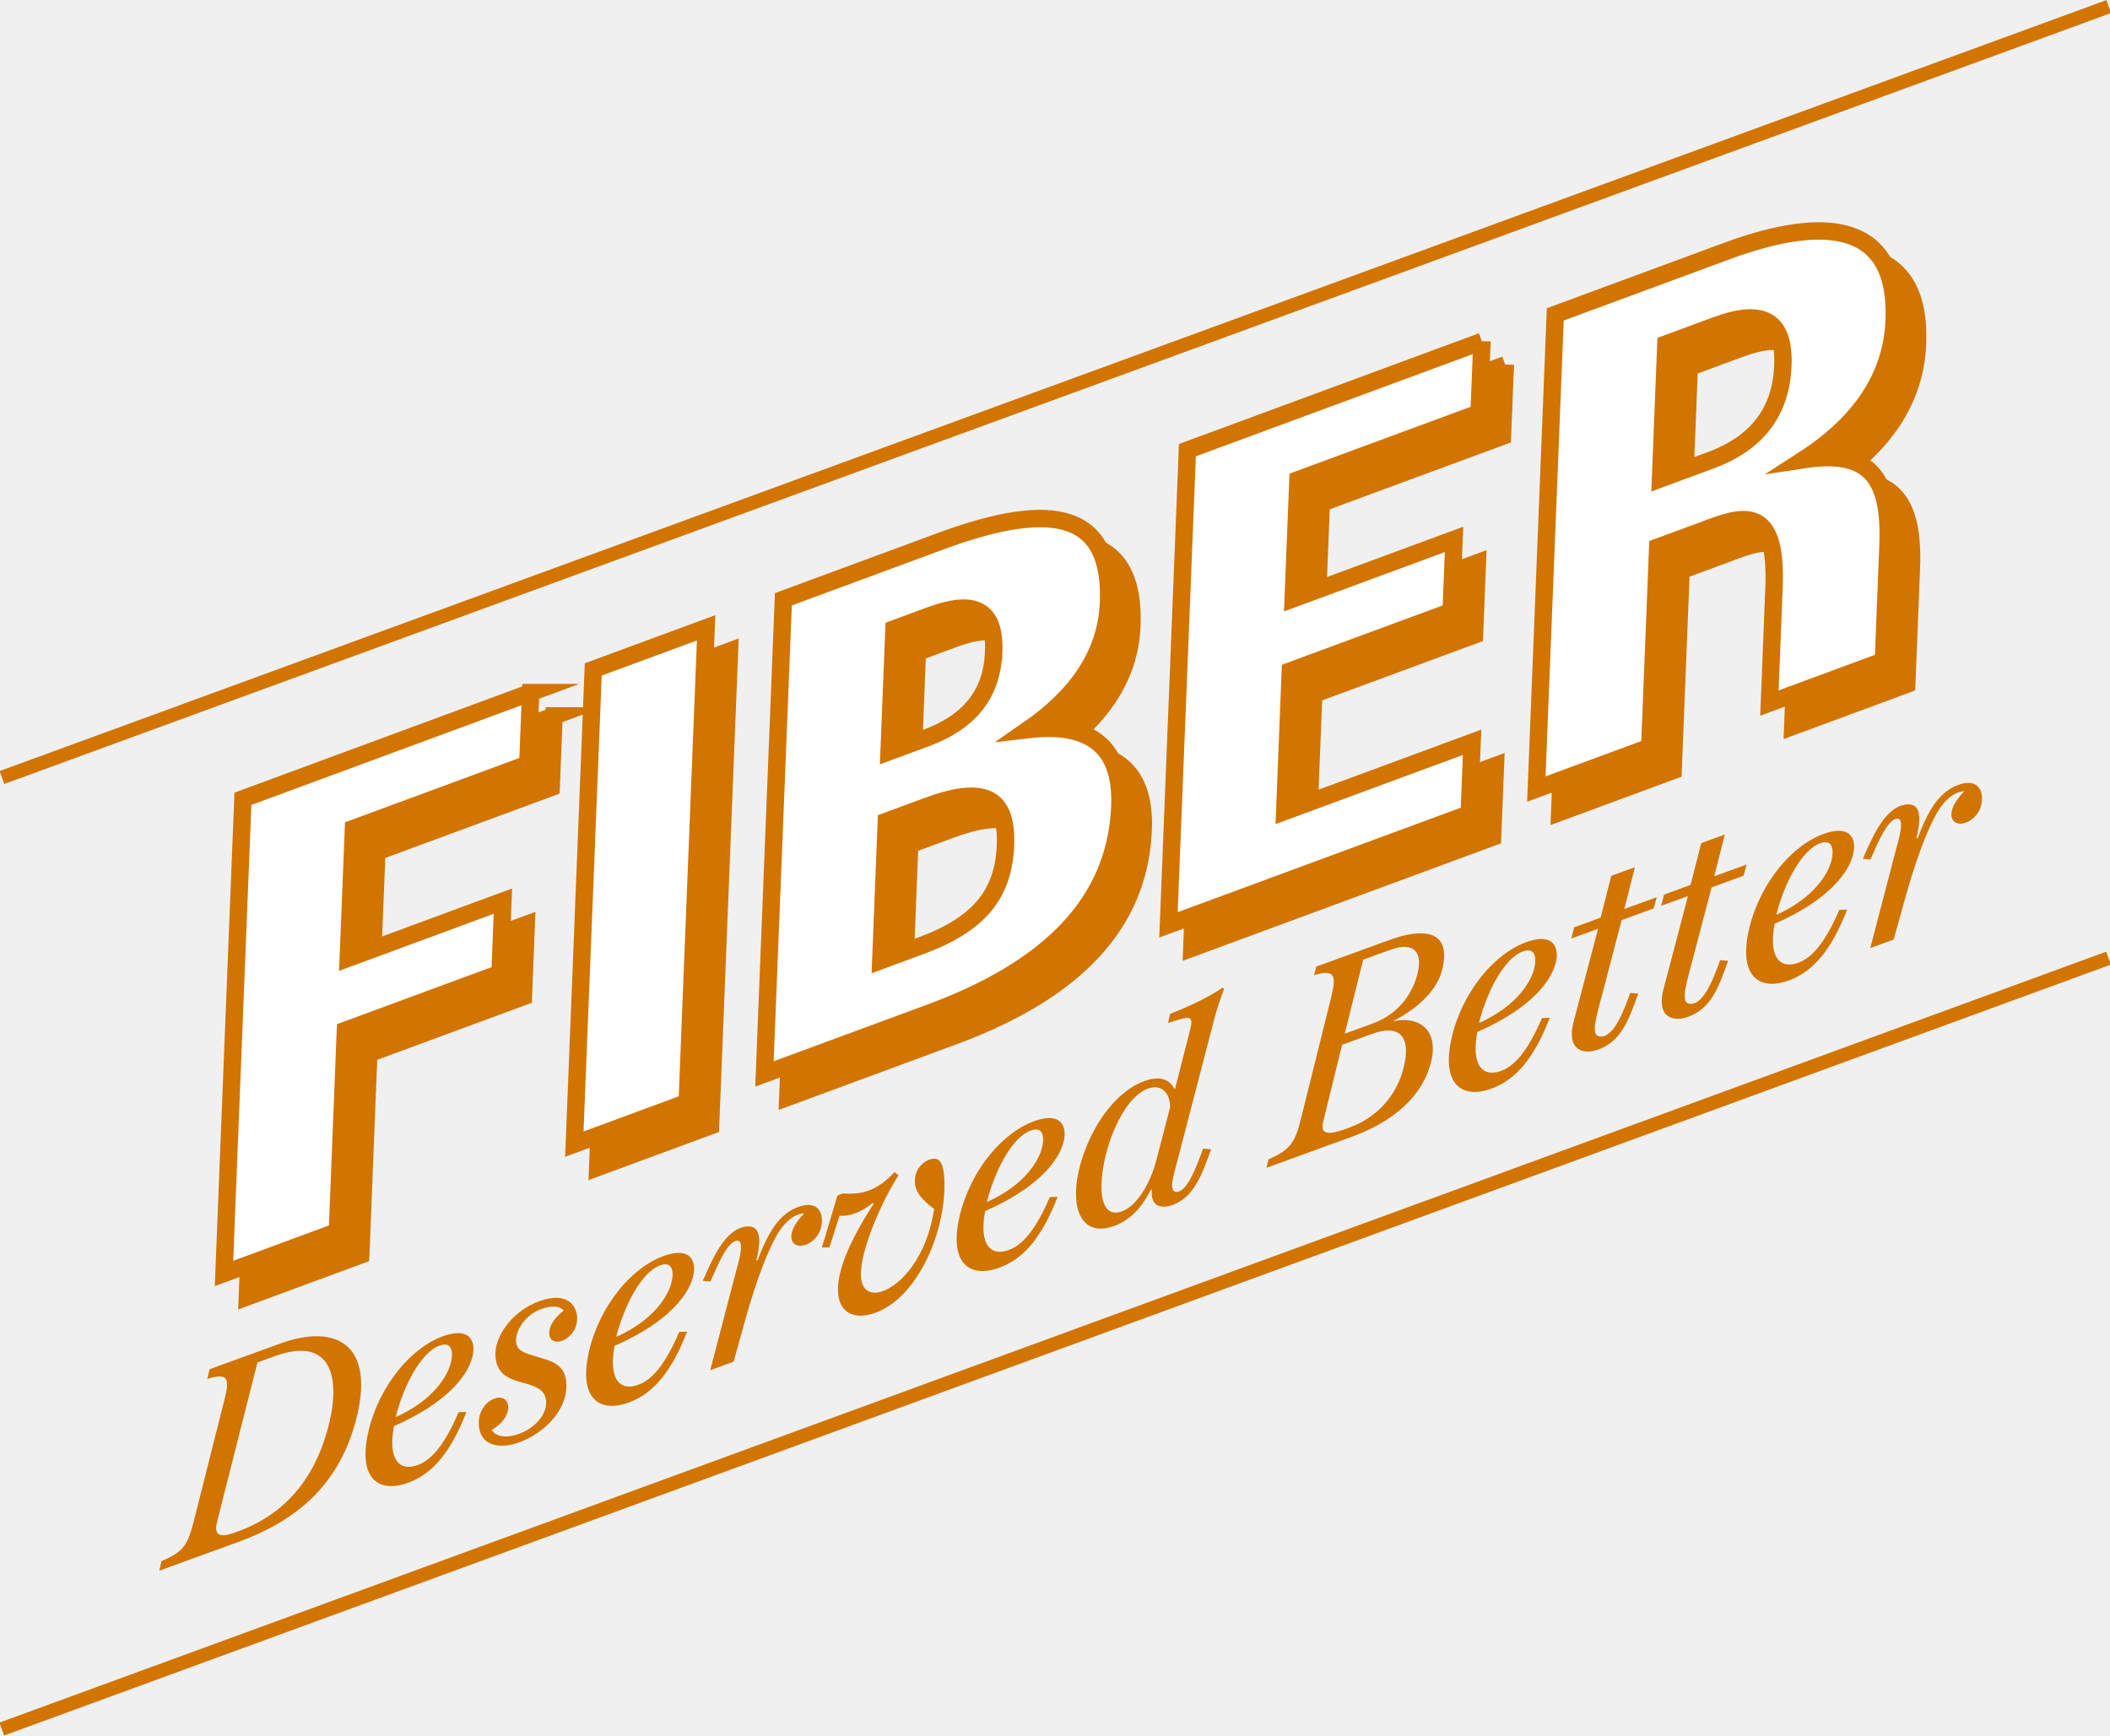
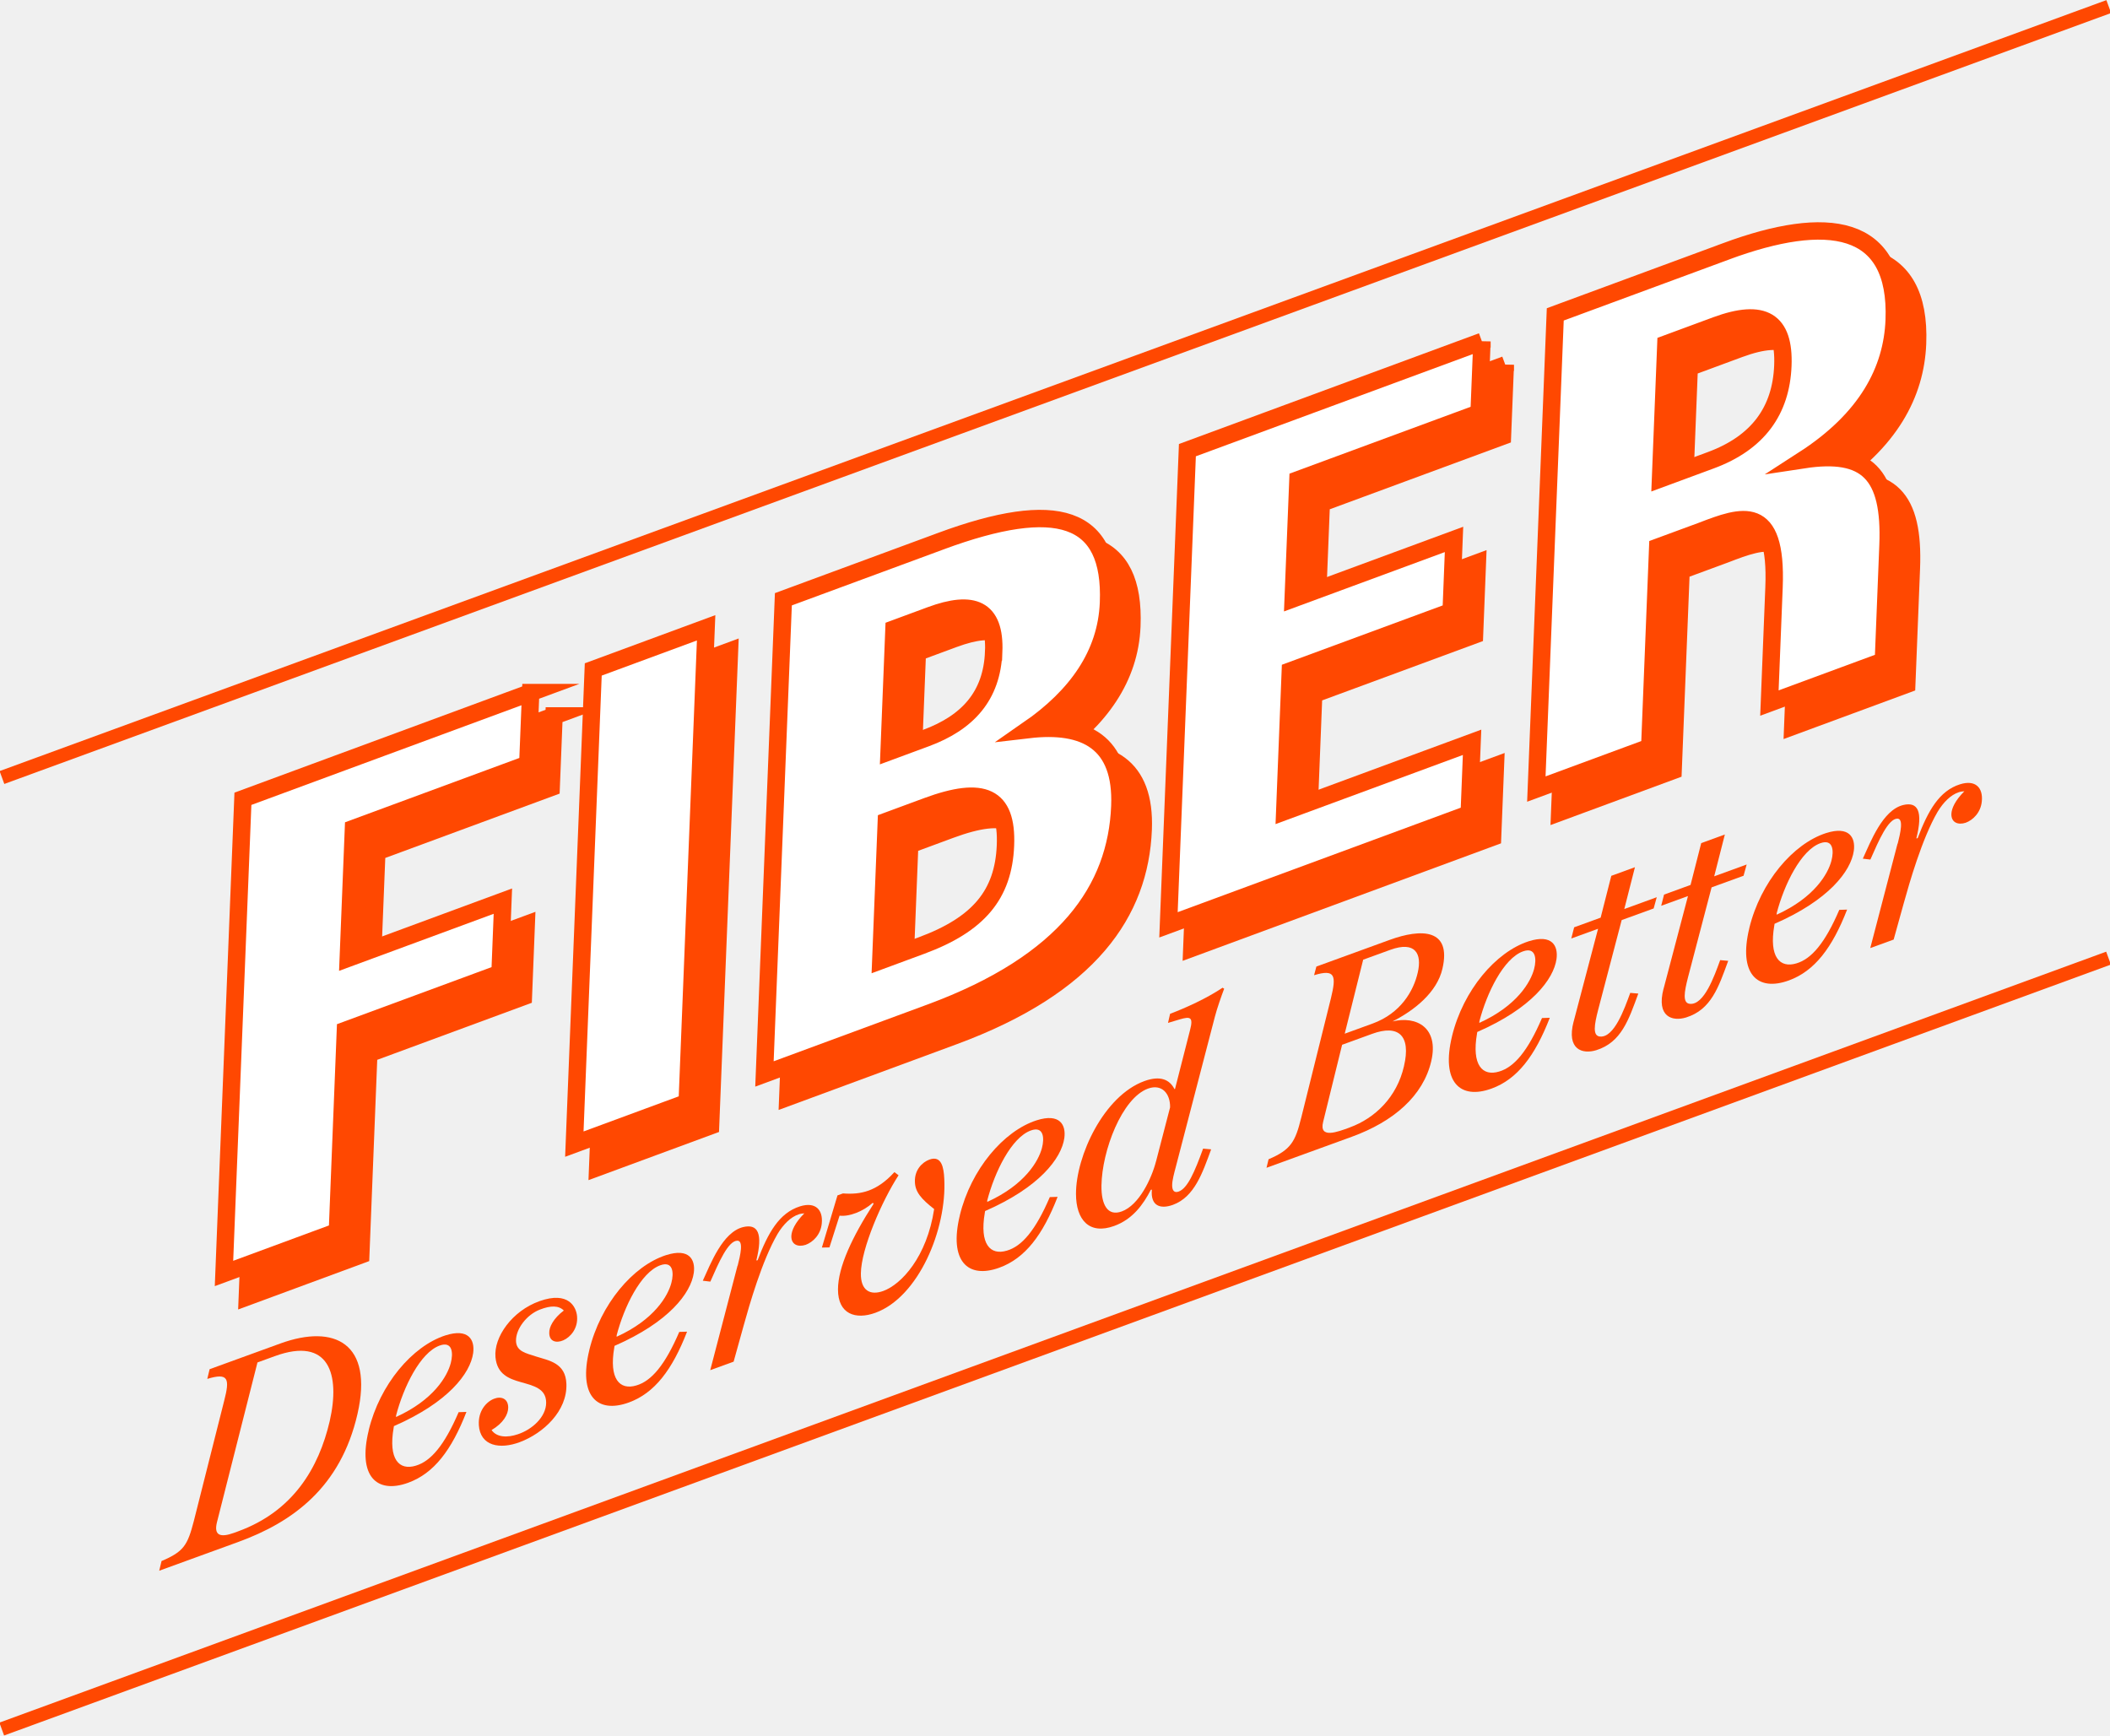
<svg xmlns="http://www.w3.org/2000/svg" id="_01fd4a0" viewBox="0 0 522.831 430.008" width="522.824" height="430" style="flex-shrink: 0">
  <g id="_01fd4a1">
    <g>
      <g>
-         <path d="M48.014 376.97l7.532-29.845c1.418-5.475 1.09-7.034-4.183-5.431l0.576-2.4 17.52-6.37c13.461-4.899 23.121-0.044 19.124 17.443-4.183 18.258-16.102 26.842-29.554 31.742l-19.576 7.122 0.576-2.401c5.539-2.339 6.443-3.951 7.985-9.86ZM58.001 379.841l0.966-0.355c13.656-4.97 20.028-15.716 22.73-27.329 2.641-11.579-0.133-21.004-13.585-16.106l-4.315 1.568-10.05 39.644c-0.771 3.18 0.771 3.836 4.254 2.578Z" fill="#D27400" />
-         <path d="M91.348 354.442c2.765-11.375 10.82-20.871 19-23.52 5.796-1.851 7.338 1.125 6.894 4.385-0.709 5.023-6.186 12.225-19.638 18.09-0.062 0.283 0 0.133-0.062 0.408-1.356 7.831 1.356 10.648 5.477 9.399 3.731-1.098 7.081-5.023 10.625-13.262l1.932-0.062c-3.669 9.444-8.047 15.228-14.427 17.549-7.86 2.861-12.557-1.674-9.783-12.987ZM98.11 351.147c9.402-4.261 12.752-10.179 13.585-13.377 0.647-2.427 0.452-5.51-2.765-4.332-4.768 1.736-8.95 10.205-10.82 17.452l0.062-0.027-0.062 0.284Z" fill="#D27400" />
-         <path d="M118.651 353.078c-0.195-3.402 1.808-5.679 3.731-6.449 1.799-0.718 3.545-0.062 3.545 2.188 0 1.674-1.223 3.854-4.121 5.555 1.285 1.851 3.926 1.922 6.505 1.045 3.545-1.161 7.019-4.297 7.018-7.831s-3.155-4.199-6.309-5.103c-2.898-0.815-5.858-1.922-6.248-6.166-0.452-4.988 4.121-11.481 10.944-13.899 7.151-2.534 9.083 1.462 9.27 3.774 0.257 2.994-1.613 5.156-3.412 5.944-1.737 0.762-3.474 0.301-3.474-1.825-0.062-1.462 1.028-3.597 3.607-5.563-1.285-1.267-3.217-1.276-5.92-0.231-3.288 1.258-5.991 4.819-5.928 7.761 0.062 2.613 2.446 3.039 4.954 3.862 3.217 1.019 7.338 1.577 7.532 6.786 0.257 6.733-5.734 12.261-11.529 14.431-4.954 1.869-9.854 1.01-10.174-4.279Z" fill="#D27400" />
-         <path d="M146.017 334.554c2.774-11.375 10.82-20.871 18.999-23.52 5.796-1.851 7.338 1.125 6.895 4.385-0.709 5.023-6.186 12.225-19.638 18.09-0.062 0.283 0 0.133-0.062 0.407-1.356 7.831 1.356 10.648 5.477 9.4 3.731-1.098 7.081-5.023 10.625-13.262l1.932-0.062c-3.669 9.452-8.047 15.228-14.427 17.549-7.86 2.861-12.557-1.674-9.793-12.987ZM152.778 331.259c9.402-4.261 12.752-10.179 13.585-13.377 0.647-2.418 0.452-5.51-2.773-4.332-4.768 1.736-8.95 10.205-10.821 17.452l0.062-0.027-0.062 0.284Z" fill="#D27400" />
-         <path d="M182.784 313.647c0.647-2.551 1.542-6.29-0.133-6.201-2.251 0.115-4.511 5.306-6.637 10.144l-1.87-0.222c1.932-4.181 4.892-12.021 9.978-13.288 3.669-0.886 4.963 1.541 3.288 8.265l0.319-0.053c2.579-6.795 5.344-11.729 10.493-13.35 3.864-1.214 5.734 0.877 5.405 4.217-0.257 2.799-2.189 4.66-3.996 5.315-1.87 0.62-3.607-0.035-3.545-2.188 0.062-1.373 0.904-3.287 3.217-5.617-0.452 0.035-0.966 0.097-1.418 0.257-1.932 0.638-3.802 2.48-5.22 4.855-3.864 6.618-7.019 17.744-8.374 22.616l-2.508 9.028-5.796 2.108 6.762-25.894Z" fill="#D27400" />
-         <path d="M207.642 319.539c0-5.537 3.545-13.067 8.826-21.235l-0.195-0.248c-2.446 2.179-5.858 3.482-8.241 3.189l-2.508 7.867-1.87 0.035 3.864-12.925 1.356-0.487c4.378 0.337 8.374-0.47 12.752-5.28l1.028 0.78c-4.121 6.325-9.269 18.178-9.341 24.317-0.062 4.27 2.322 5.528 5.539 4.359 4.511-1.639 10.82-8.442 12.619-20.305-3.155-2.454-4.697-4.217-4.767-6.697-0.133-2.977 1.799-4.908 3.606-5.564 3.031-1.098 3.545 2.055 3.669 4.784 0.647 12.518-6.372 29.296-17.068 33.185-4.892 1.781-9.269 0.345-9.269-5.767Z" fill="#D27400" />
-         <path d="M237.834 301.148c2.765-11.375 10.82-20.871 19-23.521 5.796-1.851 7.338 1.125 6.894 4.385-0.709 5.023-6.186 12.225-19.638 18.09-0.062 0.283 0 0.133-0.062 0.408-1.356 7.831 1.356 10.648 5.477 9.399 3.731-1.098 7.081-5.023 10.625-13.262l1.932-0.062c-3.669 9.452-8.047 15.228-14.427 17.55-7.86 2.861-12.557-1.674-9.792-12.987ZM244.596 297.852c9.402-4.261 12.752-10.179 13.585-13.377 0.647-2.427 0.452-5.51-2.765-4.332-4.768 1.736-8.95 10.205-10.82 17.452l0.062-0.026-0.062 0.283Z" fill="#D27400" />
-         <path d="M266.617 295.823c0-9.399 6.895-24.264 16.935-27.923 3.926-1.426 6.248-0.408 7.471 1.985l0.133-0.045 3.73-14.617c0.833-3.198 0.062-3.375-2.507-2.631l-2.96 0.886 0.514-2.25c3.926-1.497 9.012-3.792 13.009-6.467l0.39 0.248c-0.709 1.869-1.799 4.97-2.322 7.025l-9.659 37.119c-0.39 1.497-0.904 3.287-0.904 4.58 0 1.355 0.576 1.914 1.613 1.541 2.189-0.797 3.926-4.775 6.052-10.639l1.994 0.177c-2.127 5.794-4.121 11.8-9.464 13.749-3.155 1.152-5.601 0.239-5.22-3.765l-0.257 0.035c-1.87 3.641-4.511 7.309-9.083 8.965-6.186 2.25-9.464-1.515-9.465-7.955ZM286.459 287.771l3.474-13.368c0.062-3.437-2.065-5.882-5.477-4.642-6.443 2.348-11.396 15.352-11.529 24.025-0.062 4.793 1.542 7.681 5.024 6.414 4.316-1.568 7.408-8.168 8.499-12.429Z" fill="#D27400" />
-         <path d="M322.385 277.149l7.408-29.801c1.356-5.581 1.09-7.291-4.183-5.688l0.576-2.143 18.158-6.609c7.79-2.835 15.393-2.835 13.071 7.149-1.356 5.9-7.019 10.347-12.362 13.058 5.929-1.444 11.529 1.533 9.598 9.833-1.994 8.575-9.269 14.963-19.709 18.754l-21.118 7.681 0.514-2.117c5.539-2.339 6.629-4.412 8.047-10.144ZM334.428 279.39c6.31-2.294 11.724-7.548 13.461-15.193 1.799-7.672-1.418-10.365-7.86-8.017l-7.471 2.72-4.697 19.091c-1.09 4.323 3.607 2.489 6.567 1.408ZM351.301 241.005c1.09-4.651-0.576-7.902-6.824-5.625l-6.699 2.436-4.573 18.337 6.894-2.507c6.957-2.534 10.173-8.079 11.202-12.641Z" fill="#D27400" />
-         <path d="M359.79 256.774c2.774-11.375 10.82-20.871 19-23.521 5.796-1.851 7.338 1.125 6.895 4.386-0.709 5.023-6.186 12.225-19.638 18.089-0.062 0.283 0 0.133-0.062 0.408-1.356 7.831 1.356 10.648 5.476 9.399 3.731-1.098 7.081-5.023 10.626-13.262l1.932-0.062c-3.669 9.444-8.047 15.228-14.427 17.541-7.86 2.861-12.557-1.674-9.793-12.987ZM366.552 253.478c9.402-4.261 12.752-10.179 13.585-13.377 0.647-2.427 0.452-5.51-2.774-4.341-4.768 1.736-8.95 10.205-10.82 17.452l0.062-0.026-0.062 0.283Z" fill="#D27400" />
-         <path d="M389.93 253.15l6.052-22.997-6.637 2.409 0.709-2.772 6.566-2.392 2.641-10.365 5.858-2.135-2.641 10.365 8.046-2.933-0.771 2.791-7.922 2.879-5.858 22.351c-0.904 3.544-1.418 6.378 0.514 6.511 3.474 0.283 5.991-6.75 7.471-10.825l1.994 0.177c-2.384 6.467-4.183 12.083-10.431 14.032-3.412 1.045-7.408-0.133-5.6-7.105Z" fill="#D27400" />
-         <path d="M412.208 245.045l6.053-22.998-6.638 2.41 0.709-2.773 6.567-2.392 2.641-10.365 5.857-2.135-2.641 10.365 8.047-2.932-0.771 2.79-7.922 2.879-5.858 22.351c-0.904 3.552-1.418 6.378 0.514 6.511 3.474 0.283 5.991-6.75 7.47-10.834l1.994 0.177c-2.384 6.467-4.183 12.083-10.43 14.033-3.412 1.045-7.408-0.133-5.601-7.105Z" fill="#D27400" />
-         <path d="M433.459 229.967c2.774-11.375 10.82-20.871 19-23.52 5.796-1.851 7.338 1.125 6.894 4.385-0.709 5.023-6.186 12.225-19.638 18.089-0.062 0.283 0 0.133-0.062 0.408-1.356 7.831 1.356 10.648 5.477 9.399 3.731-1.098 7.081-5.023 10.625-13.262l1.932-0.062c-3.669 9.444-8.047 15.228-14.427 17.55-7.86 2.861-12.557-1.674-9.792-12.987ZM440.22 226.671c9.402-4.261 12.752-10.179 13.586-13.377 0.647-2.427 0.452-5.51-2.774-4.332-4.768 1.736-8.95 10.205-10.82 17.452l0.062-0.026-0.062 0.283Z" fill="#D27400" />
-         <path d="M470.227 209.06c0.647-2.551 1.542-6.29-0.133-6.201-2.251 0.115-4.511 5.306-6.638 10.143l-1.87-0.221c1.932-4.181 4.892-12.021 9.979-13.289 3.669-0.886 4.963 1.541 3.287 8.266l0.319-0.054c2.579-6.795 5.344-11.729 10.493-13.35 3.864-1.214 5.734 0.877 5.406 4.208-0.257 2.799-2.189 4.66-3.997 5.315-1.87 0.62-3.607-0.035-3.545-2.188 0.062-1.373 0.904-3.287 3.217-5.616-0.452 0.035-0.966 0.097-1.418 0.257-1.932 0.638-3.802 2.48-5.22 4.854-3.864 6.618-7.019 17.753-8.374 22.617l-2.508 9.027-5.796 2.109 6.762-25.895Z" fill="#D27400" />
+         <path d="M48.014 376.97l7.532-29.845c1.418-5.475 1.09-7.034-4.183-5.431l0.576-2.4 17.52-6.37c13.461-4.899 23.121-0.044 19.124 17.443-4.183 18.258-16.102 26.842-29.554 31.742l-19.576 7.122 0.576-2.401c5.539-2.339 6.443-3.951 7.985-9.86ZM58.001 379.841l0.966-0.355c13.656-4.97 20.028-15.716 22.73-27.329 2.641-11.579-0.133-21.004-13.585-16.106l-4.315 1.568-10.05 39.644c-0.771 3.18 0.771 3.836 4.254 2.578Z" fill="#ff4801" />
+         <path d="M91.348 354.442c2.765-11.375 10.82-20.871 19-23.52 5.796-1.851 7.338 1.125 6.894 4.385-0.709 5.023-6.186 12.225-19.638 18.09-0.062 0.283 0 0.133-0.062 0.408-1.356 7.831 1.356 10.648 5.477 9.399 3.731-1.098 7.081-5.023 10.625-13.262l1.932-0.062c-3.669 9.444-8.047 15.228-14.427 17.549-7.86 2.861-12.557-1.674-9.783-12.987ZM98.11 351.147c9.402-4.261 12.752-10.179 13.585-13.377 0.647-2.427 0.452-5.51-2.765-4.332-4.768 1.736-8.95 10.205-10.82 17.452l0.062-0.027-0.062 0.284Z" fill="#ff4801" />
+         <path d="M118.651 353.078c-0.195-3.402 1.808-5.679 3.731-6.449 1.799-0.718 3.545-0.062 3.545 2.188 0 1.674-1.223 3.854-4.121 5.555 1.285 1.851 3.926 1.922 6.505 1.045 3.545-1.161 7.019-4.297 7.018-7.831s-3.155-4.199-6.309-5.103c-2.898-0.815-5.858-1.922-6.248-6.166-0.452-4.988 4.121-11.481 10.944-13.899 7.151-2.534 9.083 1.462 9.27 3.774 0.257 2.994-1.613 5.156-3.412 5.944-1.737 0.762-3.474 0.301-3.474-1.825-0.062-1.462 1.028-3.597 3.607-5.563-1.285-1.267-3.217-1.276-5.92-0.231-3.288 1.258-5.991 4.819-5.928 7.761 0.062 2.613 2.446 3.039 4.954 3.862 3.217 1.019 7.338 1.577 7.532 6.786 0.257 6.733-5.734 12.261-11.529 14.431-4.954 1.869-9.854 1.01-10.174-4.279Z" fill="#ff4801" />
+         <path d="M146.017 334.554c2.774-11.375 10.82-20.871 18.999-23.52 5.796-1.851 7.338 1.125 6.895 4.385-0.709 5.023-6.186 12.225-19.638 18.09-0.062 0.283 0 0.133-0.062 0.407-1.356 7.831 1.356 10.648 5.477 9.4 3.731-1.098 7.081-5.023 10.625-13.262l1.932-0.062c-3.669 9.452-8.047 15.228-14.427 17.549-7.86 2.861-12.557-1.674-9.793-12.987ZM152.778 331.259c9.402-4.261 12.752-10.179 13.585-13.377 0.647-2.418 0.452-5.51-2.773-4.332-4.768 1.736-8.95 10.205-10.821 17.452l0.062-0.027-0.062 0.284Z" fill="#ff4801" />
+         <path d="M182.784 313.647c0.647-2.551 1.542-6.29-0.133-6.201-2.251 0.115-4.511 5.306-6.637 10.144l-1.87-0.222c1.932-4.181 4.892-12.021 9.978-13.288 3.669-0.886 4.963 1.541 3.288 8.265l0.319-0.053c2.579-6.795 5.344-11.729 10.493-13.35 3.864-1.214 5.734 0.877 5.405 4.217-0.257 2.799-2.189 4.66-3.996 5.315-1.87 0.62-3.607-0.035-3.545-2.188 0.062-1.373 0.904-3.287 3.217-5.617-0.452 0.035-0.966 0.097-1.418 0.257-1.932 0.638-3.802 2.48-5.22 4.855-3.864 6.618-7.019 17.744-8.374 22.616l-2.508 9.028-5.796 2.108 6.762-25.894Z" fill="#ff4801" />
+         <path d="M207.642 319.539c0-5.537 3.545-13.067 8.826-21.235l-0.195-0.248c-2.446 2.179-5.858 3.482-8.241 3.189l-2.508 7.867-1.87 0.035 3.864-12.925 1.356-0.487c4.378 0.337 8.374-0.47 12.752-5.28l1.028 0.78c-4.121 6.325-9.269 18.178-9.341 24.317-0.062 4.27 2.322 5.528 5.539 4.359 4.511-1.639 10.82-8.442 12.619-20.305-3.155-2.454-4.697-4.217-4.767-6.697-0.133-2.977 1.799-4.908 3.606-5.564 3.031-1.098 3.545 2.055 3.669 4.784 0.647 12.518-6.372 29.296-17.068 33.185-4.892 1.781-9.269 0.345-9.269-5.767Z" fill="#ff4801" />
+         <path d="M237.834 301.148c2.765-11.375 10.82-20.871 19-23.521 5.796-1.851 7.338 1.125 6.894 4.385-0.709 5.023-6.186 12.225-19.638 18.09-0.062 0.283 0 0.133-0.062 0.408-1.356 7.831 1.356 10.648 5.477 9.399 3.731-1.098 7.081-5.023 10.625-13.262l1.932-0.062c-3.669 9.452-8.047 15.228-14.427 17.55-7.86 2.861-12.557-1.674-9.792-12.987ZM244.596 297.852c9.402-4.261 12.752-10.179 13.585-13.377 0.647-2.427 0.452-5.51-2.765-4.332-4.768 1.736-8.95 10.205-10.82 17.452l0.062-0.026-0.062 0.283Z" fill="#ff4801" />
+         <path d="M266.617 295.823c0-9.399 6.895-24.264 16.935-27.923 3.926-1.426 6.248-0.408 7.471 1.985l0.133-0.045 3.73-14.617c0.833-3.198 0.062-3.375-2.507-2.631l-2.96 0.886 0.514-2.25c3.926-1.497 9.012-3.792 13.009-6.467l0.39 0.248c-0.709 1.869-1.799 4.97-2.322 7.025l-9.659 37.119c-0.39 1.497-0.904 3.287-0.904 4.58 0 1.355 0.576 1.914 1.613 1.541 2.189-0.797 3.926-4.775 6.052-10.639l1.994 0.177c-2.127 5.794-4.121 11.8-9.464 13.749-3.155 1.152-5.601 0.239-5.22-3.765l-0.257 0.035c-1.87 3.641-4.511 7.309-9.083 8.965-6.186 2.25-9.464-1.515-9.465-7.955ZM286.459 287.771l3.474-13.368c0.062-3.437-2.065-5.882-5.477-4.642-6.443 2.348-11.396 15.352-11.529 24.025-0.062 4.793 1.542 7.681 5.024 6.414 4.316-1.568 7.408-8.168 8.499-12.429Z" fill="#ff4801" />
+         <path d="M322.385 277.149l7.408-29.801c1.356-5.581 1.09-7.291-4.183-5.688l0.576-2.143 18.158-6.609c7.79-2.835 15.393-2.835 13.071 7.149-1.356 5.9-7.019 10.347-12.362 13.058 5.929-1.444 11.529 1.533 9.598 9.833-1.994 8.575-9.269 14.963-19.709 18.754l-21.118 7.681 0.514-2.117c5.539-2.339 6.629-4.412 8.047-10.144ZM334.428 279.39c6.31-2.294 11.724-7.548 13.461-15.193 1.799-7.672-1.418-10.365-7.86-8.017l-7.471 2.72-4.697 19.091c-1.09 4.323 3.607 2.489 6.567 1.408ZM351.301 241.005c1.09-4.651-0.576-7.902-6.824-5.625l-6.699 2.436-4.573 18.337 6.894-2.507c6.957-2.534 10.173-8.079 11.202-12.641Z" fill="#ff4801" />
+         <path d="M359.79 256.774c2.774-11.375 10.82-20.871 19-23.521 5.796-1.851 7.338 1.125 6.895 4.386-0.709 5.023-6.186 12.225-19.638 18.089-0.062 0.283 0 0.133-0.062 0.408-1.356 7.831 1.356 10.648 5.476 9.399 3.731-1.098 7.081-5.023 10.626-13.262l1.932-0.062c-3.669 9.444-8.047 15.228-14.427 17.541-7.86 2.861-12.557-1.674-9.793-12.987ZM366.552 253.478c9.402-4.261 12.752-10.179 13.585-13.377 0.647-2.427 0.452-5.51-2.774-4.341-4.768 1.736-8.95 10.205-10.82 17.452l0.062-0.026-0.062 0.283Z" fill="#ff4801" />
+         <path d="M389.93 253.15l6.052-22.997-6.637 2.409 0.709-2.772 6.566-2.392 2.641-10.365 5.858-2.135-2.641 10.365 8.046-2.933-0.771 2.791-7.922 2.879-5.858 22.351c-0.904 3.544-1.418 6.378 0.514 6.511 3.474 0.283 5.991-6.75 7.471-10.825l1.994 0.177c-2.384 6.467-4.183 12.083-10.431 14.032-3.412 1.045-7.408-0.133-5.6-7.105Z" fill="#ff4801" />
+         <path d="M412.208 245.045l6.053-22.998-6.638 2.41 0.709-2.773 6.567-2.392 2.641-10.365 5.857-2.135-2.641 10.365 8.047-2.932-0.771 2.79-7.922 2.879-5.858 22.351c-0.904 3.552-1.418 6.378 0.514 6.511 3.474 0.283 5.991-6.75 7.47-10.834l1.994 0.177c-2.384 6.467-4.183 12.083-10.43 14.033-3.412 1.045-7.408-0.133-5.601-7.105Z" fill="#ff4801" />
+         <path d="M433.459 229.967c2.774-11.375 10.82-20.871 19-23.52 5.796-1.851 7.338 1.125 6.894 4.385-0.709 5.023-6.186 12.225-19.638 18.089-0.062 0.283 0 0.133-0.062 0.408-1.356 7.831 1.356 10.648 5.477 9.399 3.731-1.098 7.081-5.023 10.625-13.262l1.932-0.062c-3.669 9.444-8.047 15.228-14.427 17.55-7.86 2.861-12.557-1.674-9.792-12.987ZM440.22 226.671c9.402-4.261 12.752-10.179 13.586-13.377 0.647-2.427 0.452-5.51-2.774-4.332-4.768 1.736-8.95 10.205-10.82 17.452l0.062-0.026-0.062 0.283Z" fill="#ff4801" />
+         <path d="M470.227 209.06c0.647-2.551 1.542-6.29-0.133-6.201-2.251 0.115-4.511 5.306-6.638 10.143l-1.87-0.221c1.932-4.181 4.892-12.021 9.979-13.289 3.669-0.886 4.963 1.541 3.287 8.266l0.319-0.054c2.579-6.795 5.344-11.729 10.493-13.35 3.864-1.214 5.734 0.877 5.406 4.208-0.257 2.799-2.189 4.66-3.997 5.315-1.87 0.62-3.607-0.035-3.545-2.188 0.062-1.373 0.904-3.287 3.217-5.616-0.452 0.035-0.966 0.097-1.418 0.257-1.932 0.638-3.802 2.48-5.22 4.854-3.864 6.618-7.019 17.753-8.374 22.617l-2.508 9.027-5.796 2.109 6.762-25.895Z" fill="#ff4801" />
      </g>
      <g>
-         <path d="M137.279 177.407l-0.709 17.727-43.201 15.946-1.285 32.148 38.309-14.138-0.709 17.877-38.309 14.139-1.985 49.875-28.101 10.374 4.688-117.628 71.311-26.32Z" fill="#D27400" stroke="#D27400" stroke-width="4.31" stroke-miterlimit="10" />
-         <path d="M180.755 161.355l-4.688 117.628-27.968 10.32 4.688-117.627 27.968-10.321Z" fill="#D27400" stroke="#D27400" stroke-width="4.31" stroke-miterlimit="10" />
-         <path d="M238.915 139.881c28.659-10.577 42.413-6.538 41.544 15.264-0.514 12.863-7.949 23.184-19.85 31.431 14.117-1.657 23.298 3.145 22.66 18.985-0.815 20.544-13.257 38.74-46.95 51.177l-41.11 15.175 4.688-117.627 39.009-14.396ZM254.928 215.261c0.487-12.234-5.468-14.83-19.451-9.665l-10.067 3.721-1.374 34.505 10.067-3.721c14.126-5.218 20.338-12.606 20.825-24.84ZM252.013 167.352c0.434-10.826-5.131-12.943-15.623-9.071l-9.084 3.357-1.214 30.431 9.083-3.358c10.484-3.871 16.403-10.533 16.829-21.359Z" fill="#D27400" stroke="#D27400" stroke-width="4.31" stroke-miterlimit="10" />
-         <path d="M372.995 90.387l-0.709 17.726-44.886 16.566-1.178 29.483 39.851-14.706-0.708 17.877-39.852 14.706-1.383 34.824 46.419-17.133-0.709 17.726-74.519 27.507 4.688-117.628 72.986-26.939Z" fill="#D27400" stroke="#D27400" stroke-width="4.31" stroke-miterlimit="10" />
-         <path d="M433.53 68.045c24.884-9.187 42.572-7.06 41.615 17.088-0.496 12.394-6.762 24.442-22.456 34.568 15.659-2.383 21.632 3.446 20.923 21.172l-1.143 28.703-28.243 10.427 1.143-28.703c0.833-21.013-7.976-17.762-17.91-13.944l-10.909 4.022-1.976 49.566-28.101 10.373 4.688-117.627 42.369-15.636ZM447.558 96.402c0.443-11.136-4.803-14.298-16.545-9.966l-12.442 4.597-1.329 33.407 12.442-4.598c11.742-4.332 17.431-12.305 17.874-23.44Z" fill="#D27400" stroke="#D27400" stroke-width="4.31" stroke-miterlimit="10" />
+         <path d="M137.279 177.407l-0.709 17.727-43.201 15.946-1.285 32.148 38.309-14.138-0.709 17.877-38.309 14.139-1.985 49.875-28.101 10.374 4.688-117.628 71.311-26.32Z" fill="#ff4801" stroke="#ff4801" stroke-width="4.31" stroke-miterlimit="10" />
+         <path d="M180.755 161.355l-4.688 117.628-27.968 10.32 4.688-117.627 27.968-10.321Z" fill="#ff4801" stroke="#ff4801" stroke-width="4.31" stroke-miterlimit="10" />
+         <path d="M238.915 139.881c28.659-10.577 42.413-6.538 41.544 15.264-0.514 12.863-7.949 23.184-19.85 31.431 14.117-1.657 23.298 3.145 22.66 18.985-0.815 20.544-13.257 38.74-46.95 51.177l-41.11 15.175 4.688-117.627 39.009-14.396ZM254.928 215.261c0.487-12.234-5.468-14.83-19.451-9.665l-10.067 3.721-1.374 34.505 10.067-3.721c14.126-5.218 20.338-12.606 20.825-24.84ZM252.013 167.352c0.434-10.826-5.131-12.943-15.623-9.071l-9.084 3.357-1.214 30.431 9.083-3.358c10.484-3.871 16.403-10.533 16.829-21.359Z" fill="#ff4801" stroke="#ff4801" stroke-width="4.31" stroke-miterlimit="10" />
+         <path d="M372.995 90.387l-0.709 17.726-44.886 16.566-1.178 29.483 39.851-14.706-0.708 17.877-39.852 14.706-1.383 34.824 46.419-17.133-0.709 17.726-74.519 27.507 4.688-117.628 72.986-26.939Z" fill="#ff4801" stroke="#ff4801" stroke-width="4.31" stroke-miterlimit="10" />
+         <path d="M433.53 68.045c24.884-9.187 42.572-7.06 41.615 17.088-0.496 12.394-6.762 24.442-22.456 34.568 15.659-2.383 21.632 3.446 20.923 21.172l-1.143 28.703-28.243 10.427 1.143-28.703c0.833-21.013-7.976-17.762-17.91-13.944l-10.909 4.022-1.976 49.566-28.101 10.373 4.688-117.627 42.369-15.636ZM447.558 96.402c0.443-11.136-4.803-14.298-16.545-9.966l-12.442 4.597-1.329 33.407 12.442-4.598c11.742-4.332 17.431-12.305 17.874-23.44Z" fill="#ff4801" stroke="#ff4801" stroke-width="4.31" stroke-miterlimit="10" />
      </g>
      <g>
-         <path d="M131.492 171.622l-0.709 17.727-43.201 15.946-1.285 32.149 38.309-14.139-0.708 17.877-38.31 14.139-1.985 49.875-28.101 10.374 4.688-117.628 71.311-26.32Z" fill="#FFFFFF" stroke="#D27400" stroke-width="4.31" stroke-miterlimit="10" />
-         <path d="M174.968 155.57l-4.688 117.628-27.968 10.32 4.688-117.627 27.968-10.321Z" fill="#FFFFFF" stroke="#D27400" stroke-width="4.31" stroke-miterlimit="10" />
-         <path d="M233.128 134.096c28.659-10.577 42.413-6.538 41.545 15.264-0.514 12.863-7.949 23.184-19.851 31.431 14.117-1.657 23.298 3.145 22.66 18.985-0.815 20.544-13.257 38.74-46.95 51.177l-41.11 15.176 4.688-117.628 39.01-14.396ZM249.142 209.476c0.487-12.234-5.468-14.83-19.452-9.665l-10.067 3.721-1.374 34.505 10.067-3.721c14.126-5.218 20.338-12.606 20.826-24.84ZM246.226 161.559c0.434-10.826-5.131-12.943-15.623-9.072l-9.084 3.358-1.214 30.43 9.084-3.358c10.484-3.871 16.403-10.533 16.828-21.358Z" fill="#FFFFFF" stroke="#D27400" stroke-width="4.31" stroke-miterlimit="10" />
-         <path d="M367.208 84.602l-0.709 17.727-44.885 16.566-1.179 29.482 39.852-14.706-0.709 17.877-39.852 14.706-1.382 34.824 46.418-17.133-0.709 17.727-74.519 27.506 4.688-117.627 72.986-26.94Z" fill="#FFFFFF" stroke="#D27400" stroke-width="4.31" stroke-miterlimit="10" />
-         <path d="M427.743 62.26c24.884-9.187 42.572-7.06 41.615 17.089-0.496 12.394-6.762 24.442-22.456 34.567 15.659-2.383 21.632 3.446 20.923 21.173l-1.143 28.702-28.243 10.427 1.143-28.703c0.833-21.013-7.976-17.762-17.909-13.943l-10.909 4.021-1.977 49.566-28.1 10.373 4.688-117.627 42.368-15.636ZM441.771 90.617c0.443-11.136-4.803-14.298-16.545-9.966l-12.442 4.598-1.329 33.406 12.442-4.597c11.742-4.332 17.431-12.305 17.874-23.441Z" fill="#FFFFFF" stroke="#D27400" stroke-width="4.31" stroke-miterlimit="10" />
+         <path d="M131.492 171.622l-0.709 17.727-43.201 15.946-1.285 32.149 38.309-14.139-0.708 17.877-38.31 14.139-1.985 49.875-28.101 10.374 4.688-117.628 71.311-26.32Z" fill="#FFFFFF" stroke="#ff4801" stroke-width="4.31" stroke-miterlimit="10" />
+         <path d="M174.968 155.57l-4.688 117.628-27.968 10.32 4.688-117.627 27.968-10.321Z" fill="#FFFFFF" stroke="#ff4801" stroke-width="4.31" stroke-miterlimit="10" />
+         <path d="M233.128 134.096c28.659-10.577 42.413-6.538 41.545 15.264-0.514 12.863-7.949 23.184-19.851 31.431 14.117-1.657 23.298 3.145 22.66 18.985-0.815 20.544-13.257 38.74-46.95 51.177l-41.11 15.176 4.688-117.628 39.01-14.396ZM249.142 209.476c0.487-12.234-5.468-14.83-19.452-9.665l-10.067 3.721-1.374 34.505 10.067-3.721c14.126-5.218 20.338-12.606 20.826-24.84ZM246.226 161.559c0.434-10.826-5.131-12.943-15.623-9.072l-9.084 3.358-1.214 30.43 9.084-3.358c10.484-3.871 16.403-10.533 16.828-21.358Z" fill="#FFFFFF" stroke="#ff4801" stroke-width="4.31" stroke-miterlimit="10" />
+         <path d="M367.208 84.602l-0.709 17.727-44.885 16.566-1.179 29.482 39.852-14.706-0.709 17.877-39.852 14.706-1.382 34.824 46.418-17.133-0.709 17.727-74.519 27.506 4.688-117.627 72.986-26.94Z" fill="#FFFFFF" stroke="#ff4801" stroke-width="4.31" stroke-miterlimit="10" />
+         <path d="M427.743 62.26c24.884-9.187 42.572-7.06 41.615 17.089-0.496 12.394-6.762 24.442-22.456 34.567 15.659-2.383 21.632 3.446 20.923 21.173l-1.143 28.702-28.243 10.427 1.143-28.703c0.833-21.013-7.976-17.762-17.909-13.943l-10.909 4.021-1.977 49.566-28.1 10.373 4.688-117.627 42.368-15.636ZM441.771 90.617c0.443-11.136-4.803-14.298-16.545-9.966l-12.442 4.598-1.329 33.406 12.442-4.597c11.742-4.332 17.431-12.305 17.874-23.441Z" fill="#FFFFFF" stroke="#ff4801" stroke-width="4.31" stroke-miterlimit="10" />
      </g>
    </g>
    <g>
-       <line x1="0.984" y1="192.538" x2="522.024" y2="1.692" stroke="#D27400" stroke-miterlimit="10" />
-       <rect x="-9.59" y="85.098" width="554.897" height="2.401" transform="translate(-19.7 108.16) rotate(-20.1)" fill="#D27400" stroke="#D27400" stroke-miterlimit="10" />
+       <line x1="0.984" y1="192.538" x2="522.024" y2="1.692" stroke="#ff4801" stroke-miterlimit="10" />
+       <rect x="-9.59" y="85.098" width="554.897" height="2.401" transform="translate(-19.7 108.16) rotate(-20.1)" fill="#ff4801" stroke="#ff4801" stroke-miterlimit="10" />
    </g>
    <g>
-       <line x1="0.984" y1="428.307" x2="522.024" y2="237.461" stroke="#D27400" stroke-miterlimit="10" />
-       <rect x="0.853" y="322.717" width="554.897" height="2.401" transform="translate(-111.22 124.4) rotate(-20.1)" fill="#D27400" stroke="#D27400" stroke-miterlimit="10" />
+       <line x1="0.984" y1="428.307" x2="522.024" y2="237.461" stroke="#ff4801" stroke-miterlimit="10" />
+       <rect x="0.853" y="322.717" width="554.897" height="2.401" transform="translate(-111.22 124.4) rotate(-20.1)" fill="#ff4801" stroke="#ff4801" stroke-miterlimit="10" />
    </g>
  </g>
</svg>
